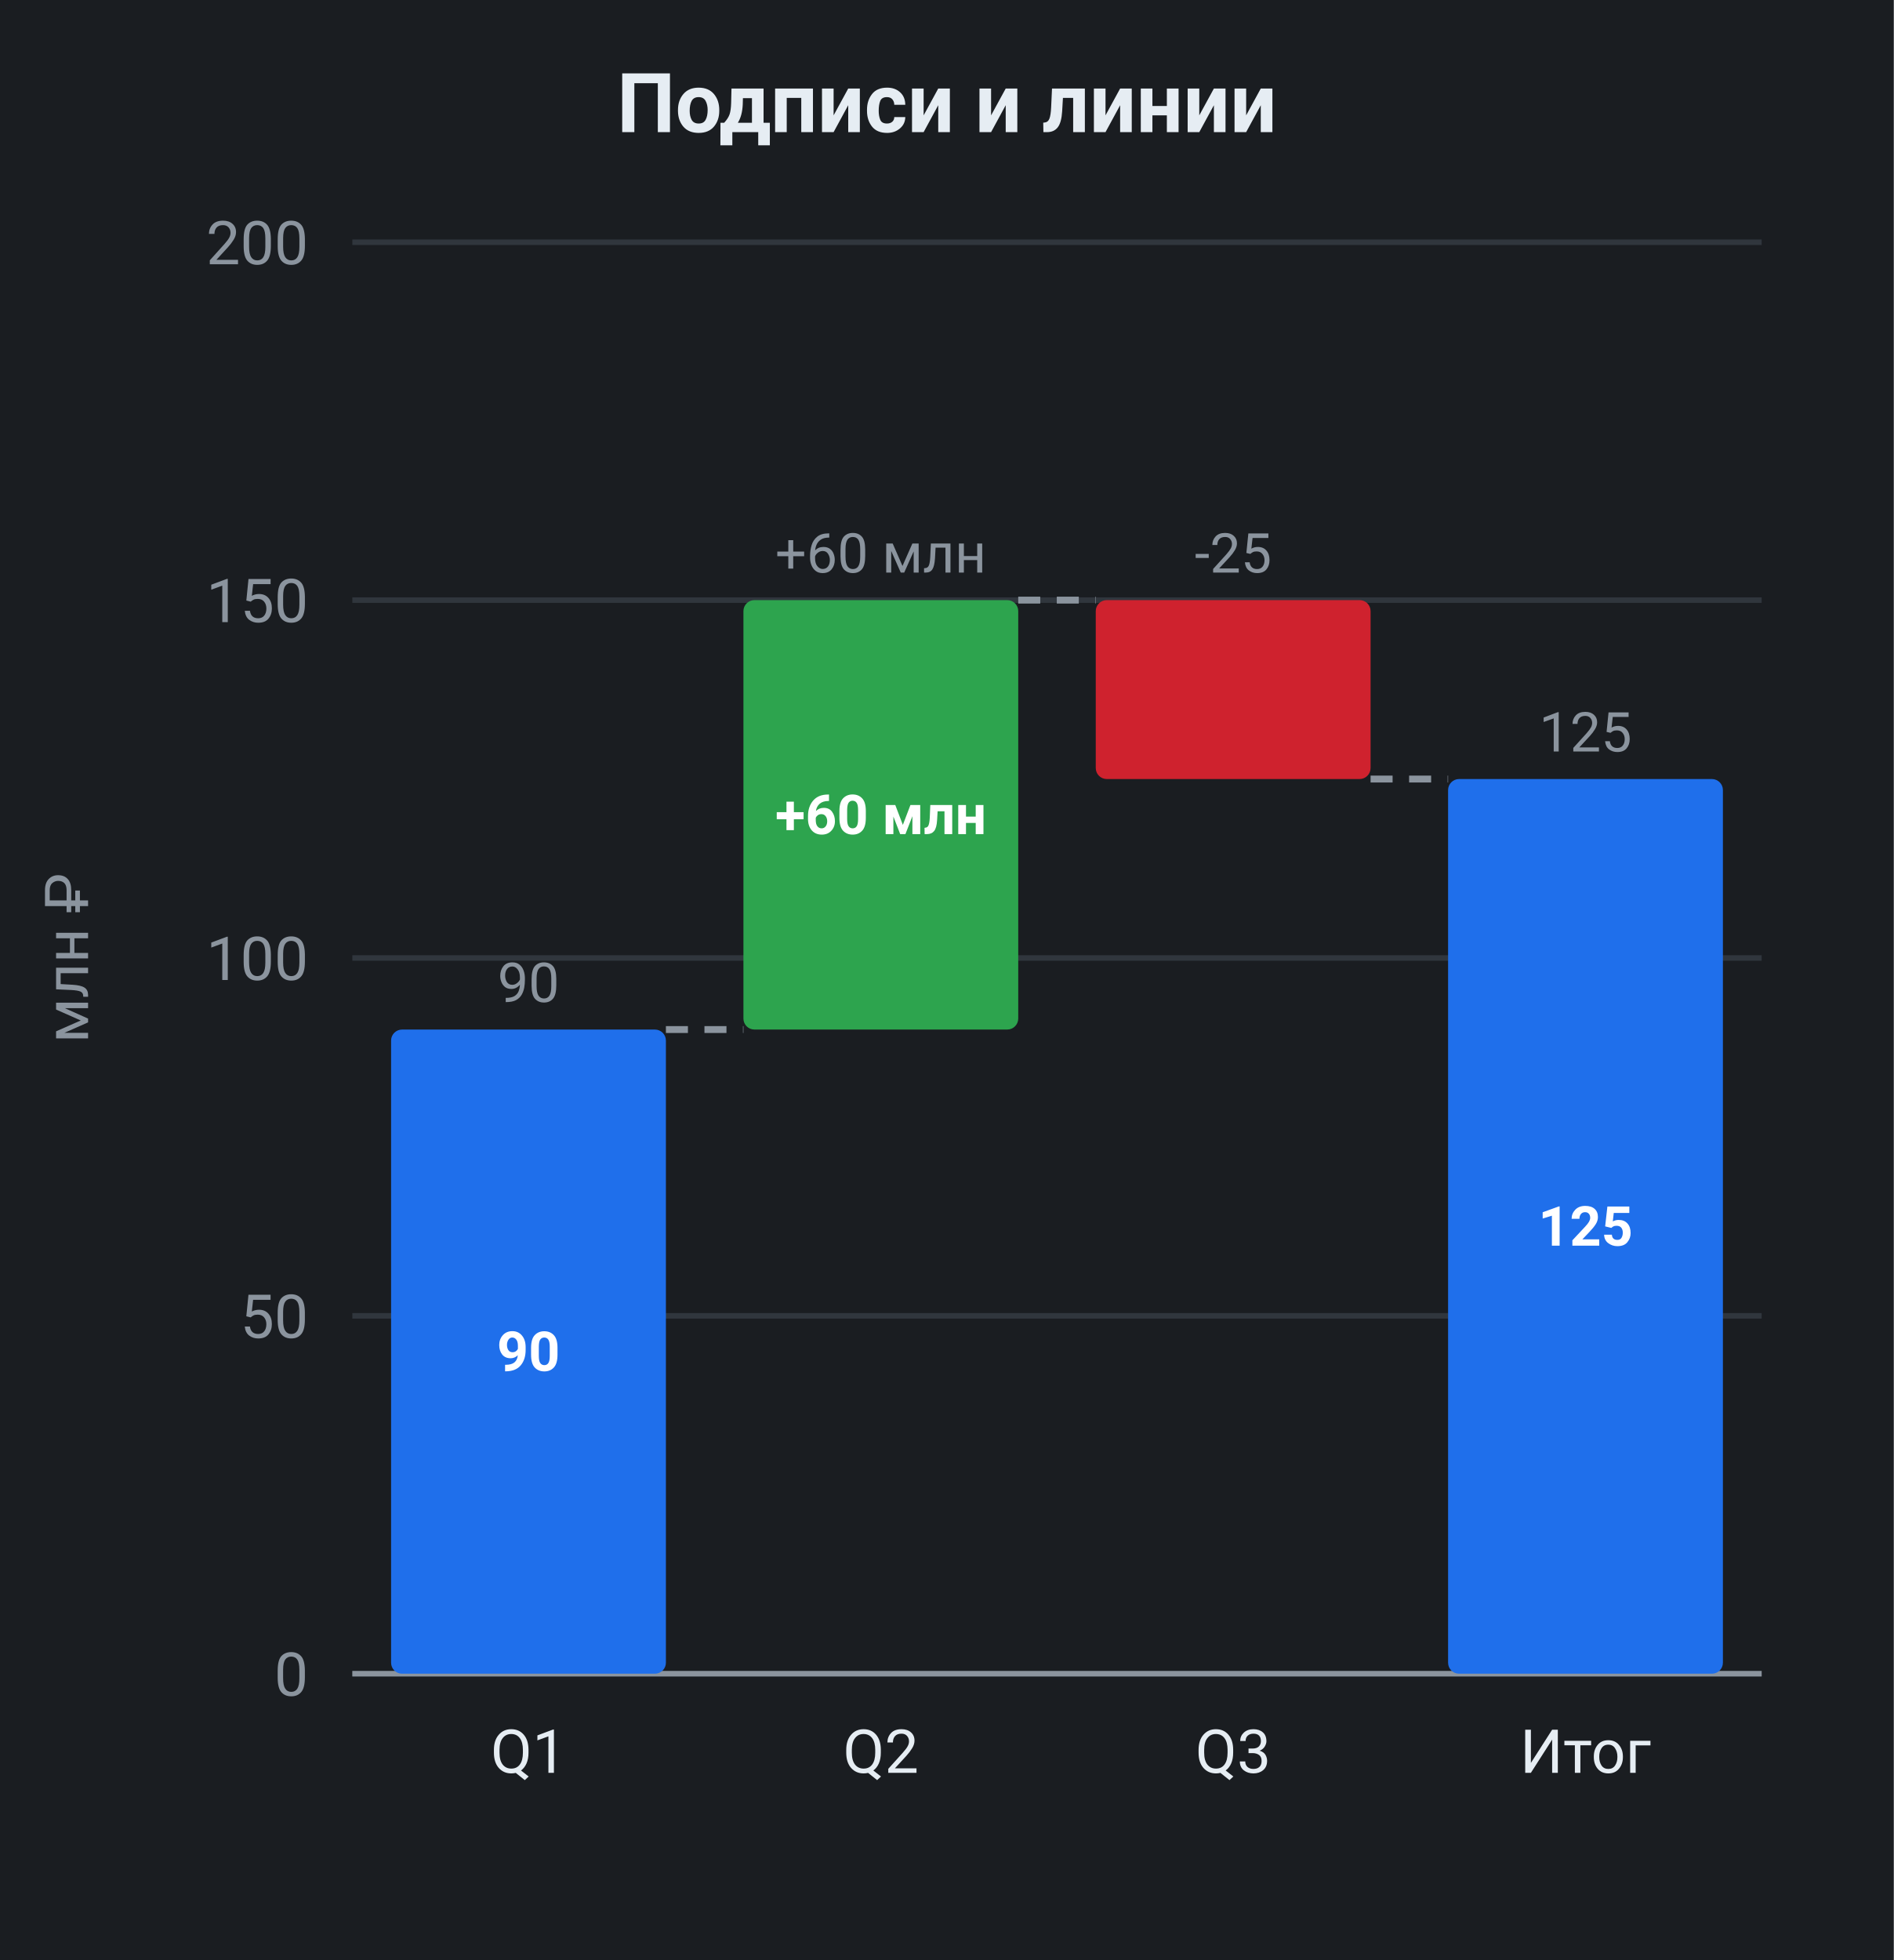
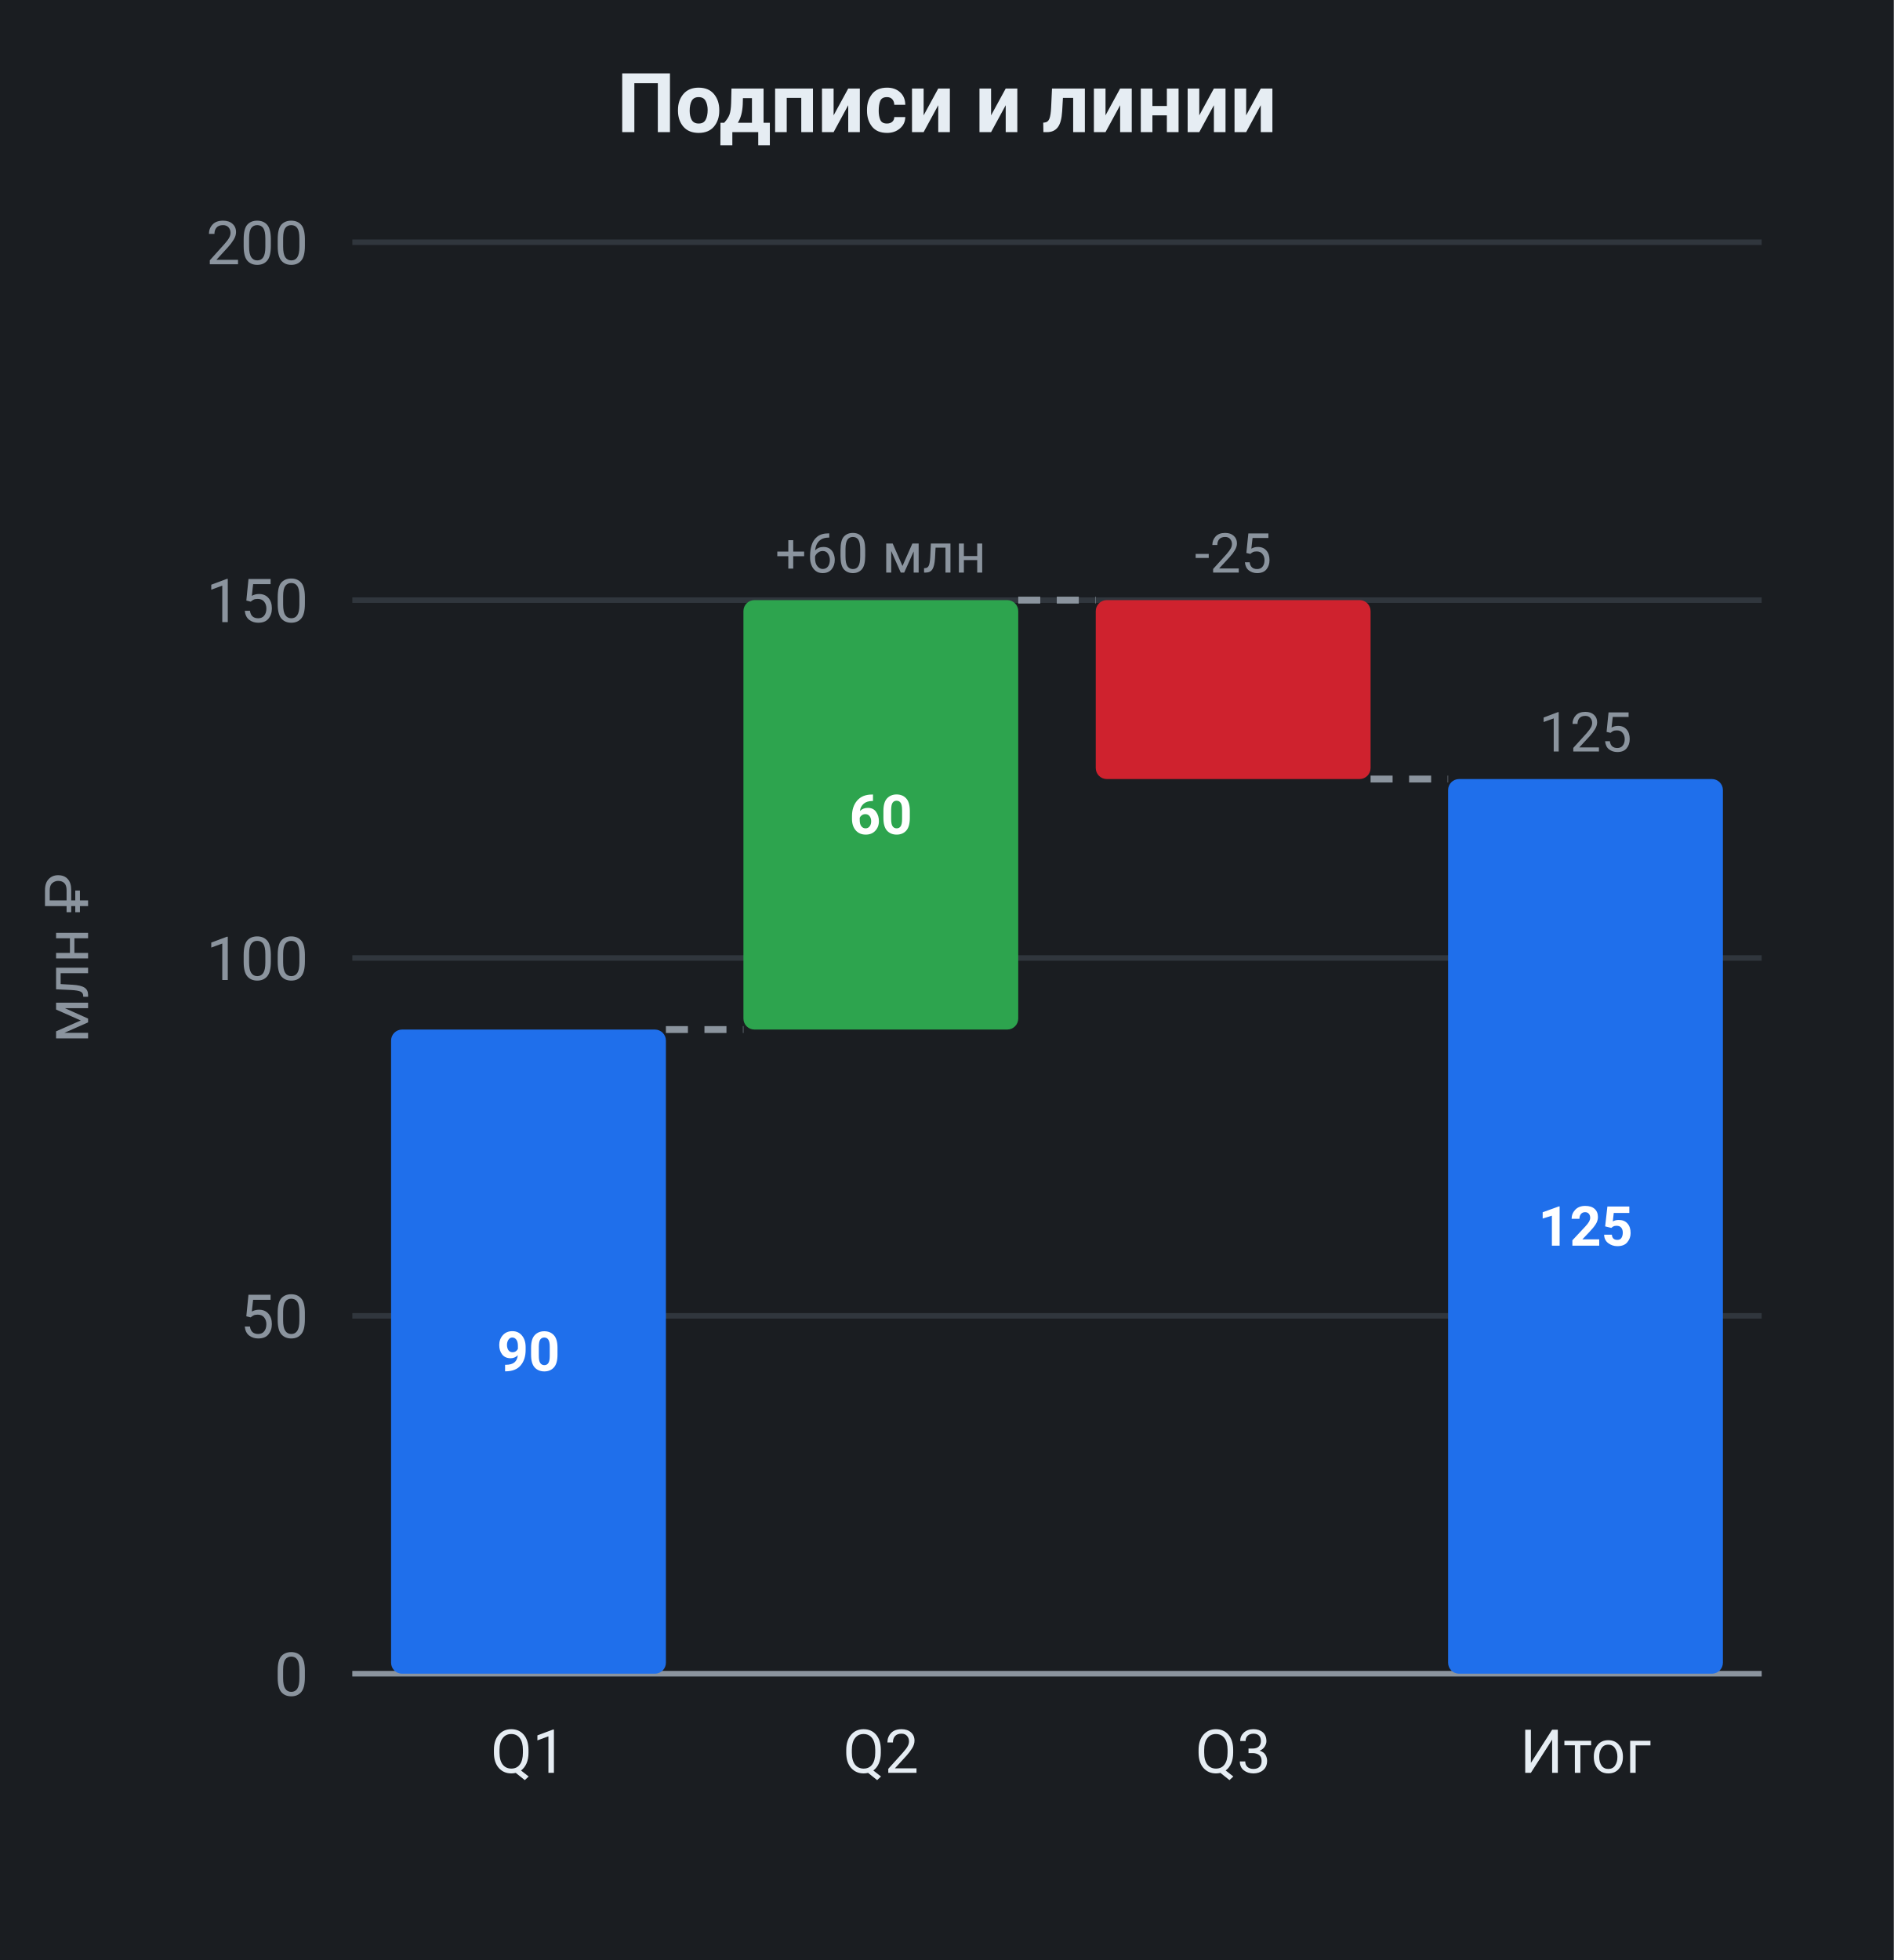
<svg xmlns="http://www.w3.org/2000/svg" viewBox="0 0 344 356" width="344" height="356" role="img" font-family="system-ui, -apple-system, &quot;Segoe UI&quot;, Roboto, sans-serif">
  <rect data-bg="canvas" x="0" y="0" width="344" height="356" fill="#1a1d21" />
  <text x="172" y="24" fill="#e6edf3" font-size="15" text-anchor="middle" font-weight="600">Подписи и линии</text>
  <line x1="64" y1="304" x2="320" y2="304" stroke="#30363d" stroke-width="1" />
  <text x="56" y="308" fill="#8b949e" font-size="11" text-anchor="end">0</text>
  <line x1="64" y1="239" x2="320" y2="239" stroke="#30363d" stroke-width="1" />
  <text x="56" y="243" fill="#8b949e" font-size="11" text-anchor="end">50</text>
  <line x1="64" y1="174" x2="320" y2="174" stroke="#30363d" stroke-width="1" />
  <text x="56" y="178" fill="#8b949e" font-size="11" text-anchor="end">100</text>
  <line x1="64" y1="109" x2="320" y2="109" stroke="#30363d" stroke-width="1" />
  <text x="56" y="113" fill="#8b949e" font-size="11" text-anchor="end">150</text>
  <line x1="64" y1="44" x2="320" y2="44" stroke="#30363d" stroke-width="1" />
  <text x="56" y="48" fill="#8b949e" font-size="11" text-anchor="end">200</text>
  <text x="16" y="174" fill="#8b949e" font-size="11" text-anchor="middle" transform="rotate(-90 16 174)">млн ₽</text>
  <line x1="64" y1="304" x2="320" y2="304" stroke="#8b949e" stroke-width="1" />
  <line x1="120.96" y1="187" x2="135.04" y2="187" stroke="#8b949e" stroke-width="1.25" stroke-dasharray="4 3" data-connector="1" />
  <line x1="184.96" y1="109" x2="199.04" y2="109" stroke="#8b949e" stroke-width="1.25" stroke-dasharray="4 3" data-connector="1" />
  <line x1="248.96" y1="141.5" x2="263.04" y2="141.5" stroke="#8b949e" stroke-width="1.25" stroke-dasharray="4 3" data-connector="1" />
  <rect x="71.04" y="187" width="49.92" height="117" fill="#1f6feb" rx="2" data-bar="0-0" />
  <text x="96" y="249" fill="#ffffff" font-size="10" text-anchor="middle" font-weight="600">90</text>
-   <text x="96" y="182" fill="#8b949e" font-size="10" text-anchor="middle" data-value-label="1">90</text>
  <text x="96" y="322" fill="#e6edf3" font-size="11" text-anchor="middle">Q1</text>
  <rect x="135.04" y="109" width="49.92" height="78" fill="#2da44e" rx="2" data-bar="0-1" />
-   <text x="160" y="151.5" fill="#ffffff" font-size="10" text-anchor="middle" font-weight="600">+60 млн</text>
+   <text x="160" y="151.5" fill="#ffffff" font-size="10" text-anchor="middle" font-weight="600">60</text>
  <text x="160" y="104" fill="#8b949e" font-size="10" text-anchor="middle" data-value-label="1">+60 млн</text>
  <text x="160" y="322" fill="#e6edf3" font-size="11" text-anchor="middle">Q2</text>
  <rect x="199.04" y="109" width="49.92" height="32.5" fill="#cf222e" rx="2" data-bar="0-2" />
  <text x="224" y="104" fill="#8b949e" font-size="10" text-anchor="middle" data-value-label="1">-25</text>
  <text x="224" y="322" fill="#e6edf3" font-size="11" text-anchor="middle">Q3</text>
  <rect x="263.04" y="141.5" width="49.92" height="162.5" fill="#1f6feb" rx="2" data-bar="0-3" />
  <text x="288" y="226.25" fill="#ffffff" font-size="10" text-anchor="middle" font-weight="600">125</text>
  <text x="288" y="136.5" fill="#8b949e" font-size="10" text-anchor="middle" data-value-label="1">125</text>
  <text x="288" y="322" fill="#e6edf3" font-size="11" text-anchor="middle">Итог</text>
</svg>
